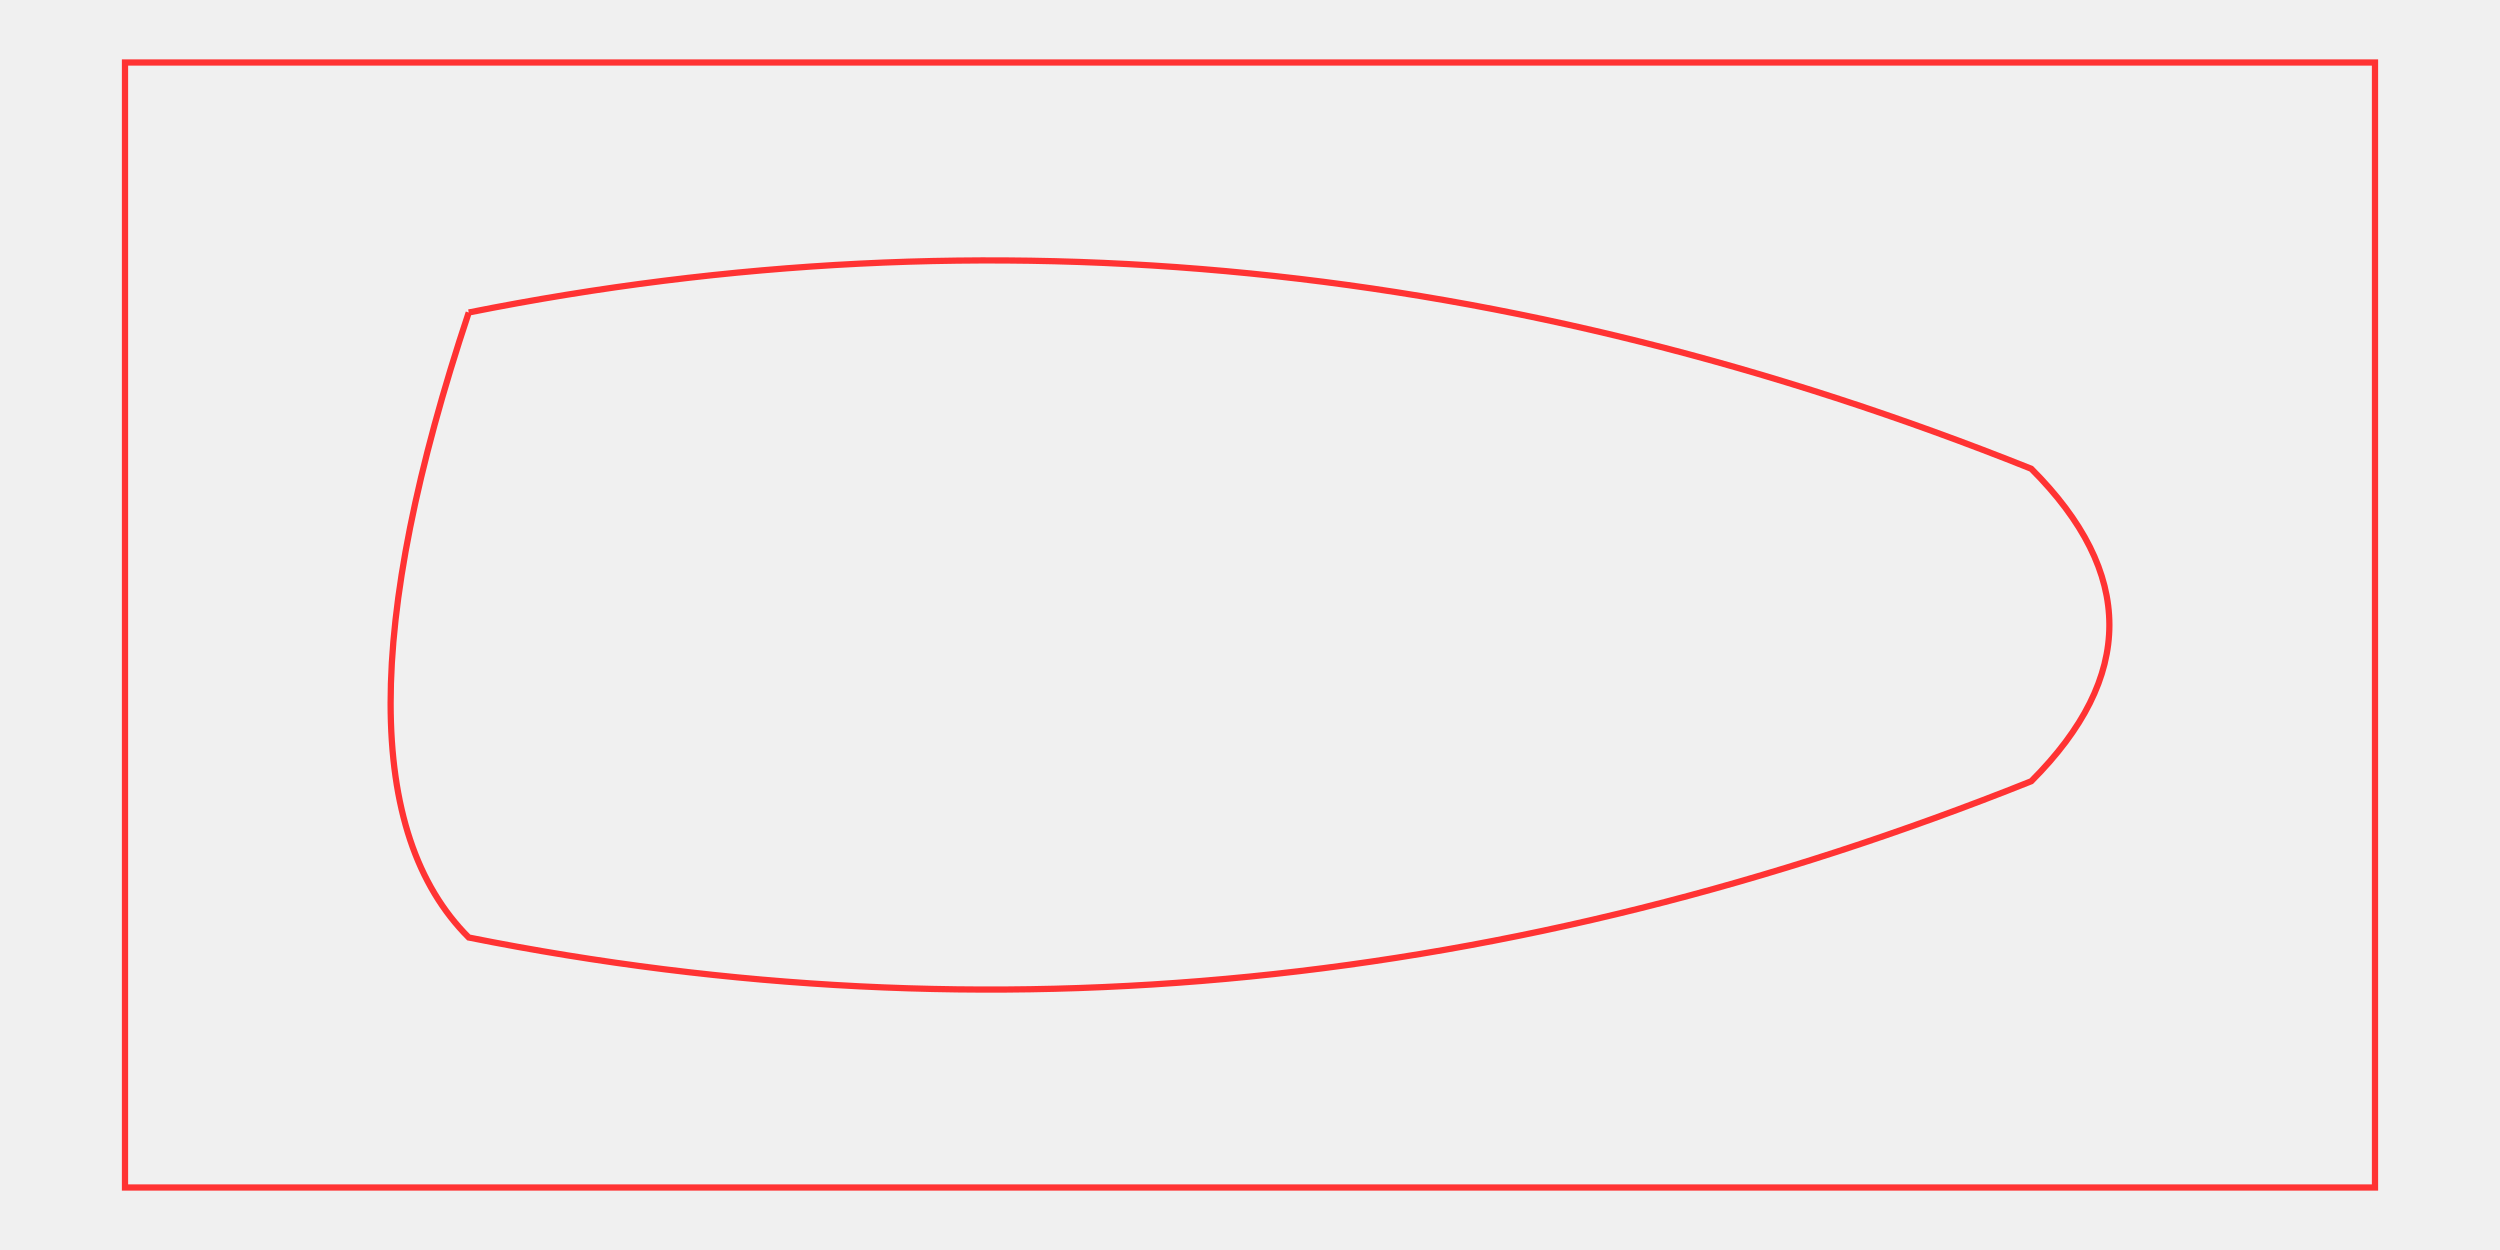
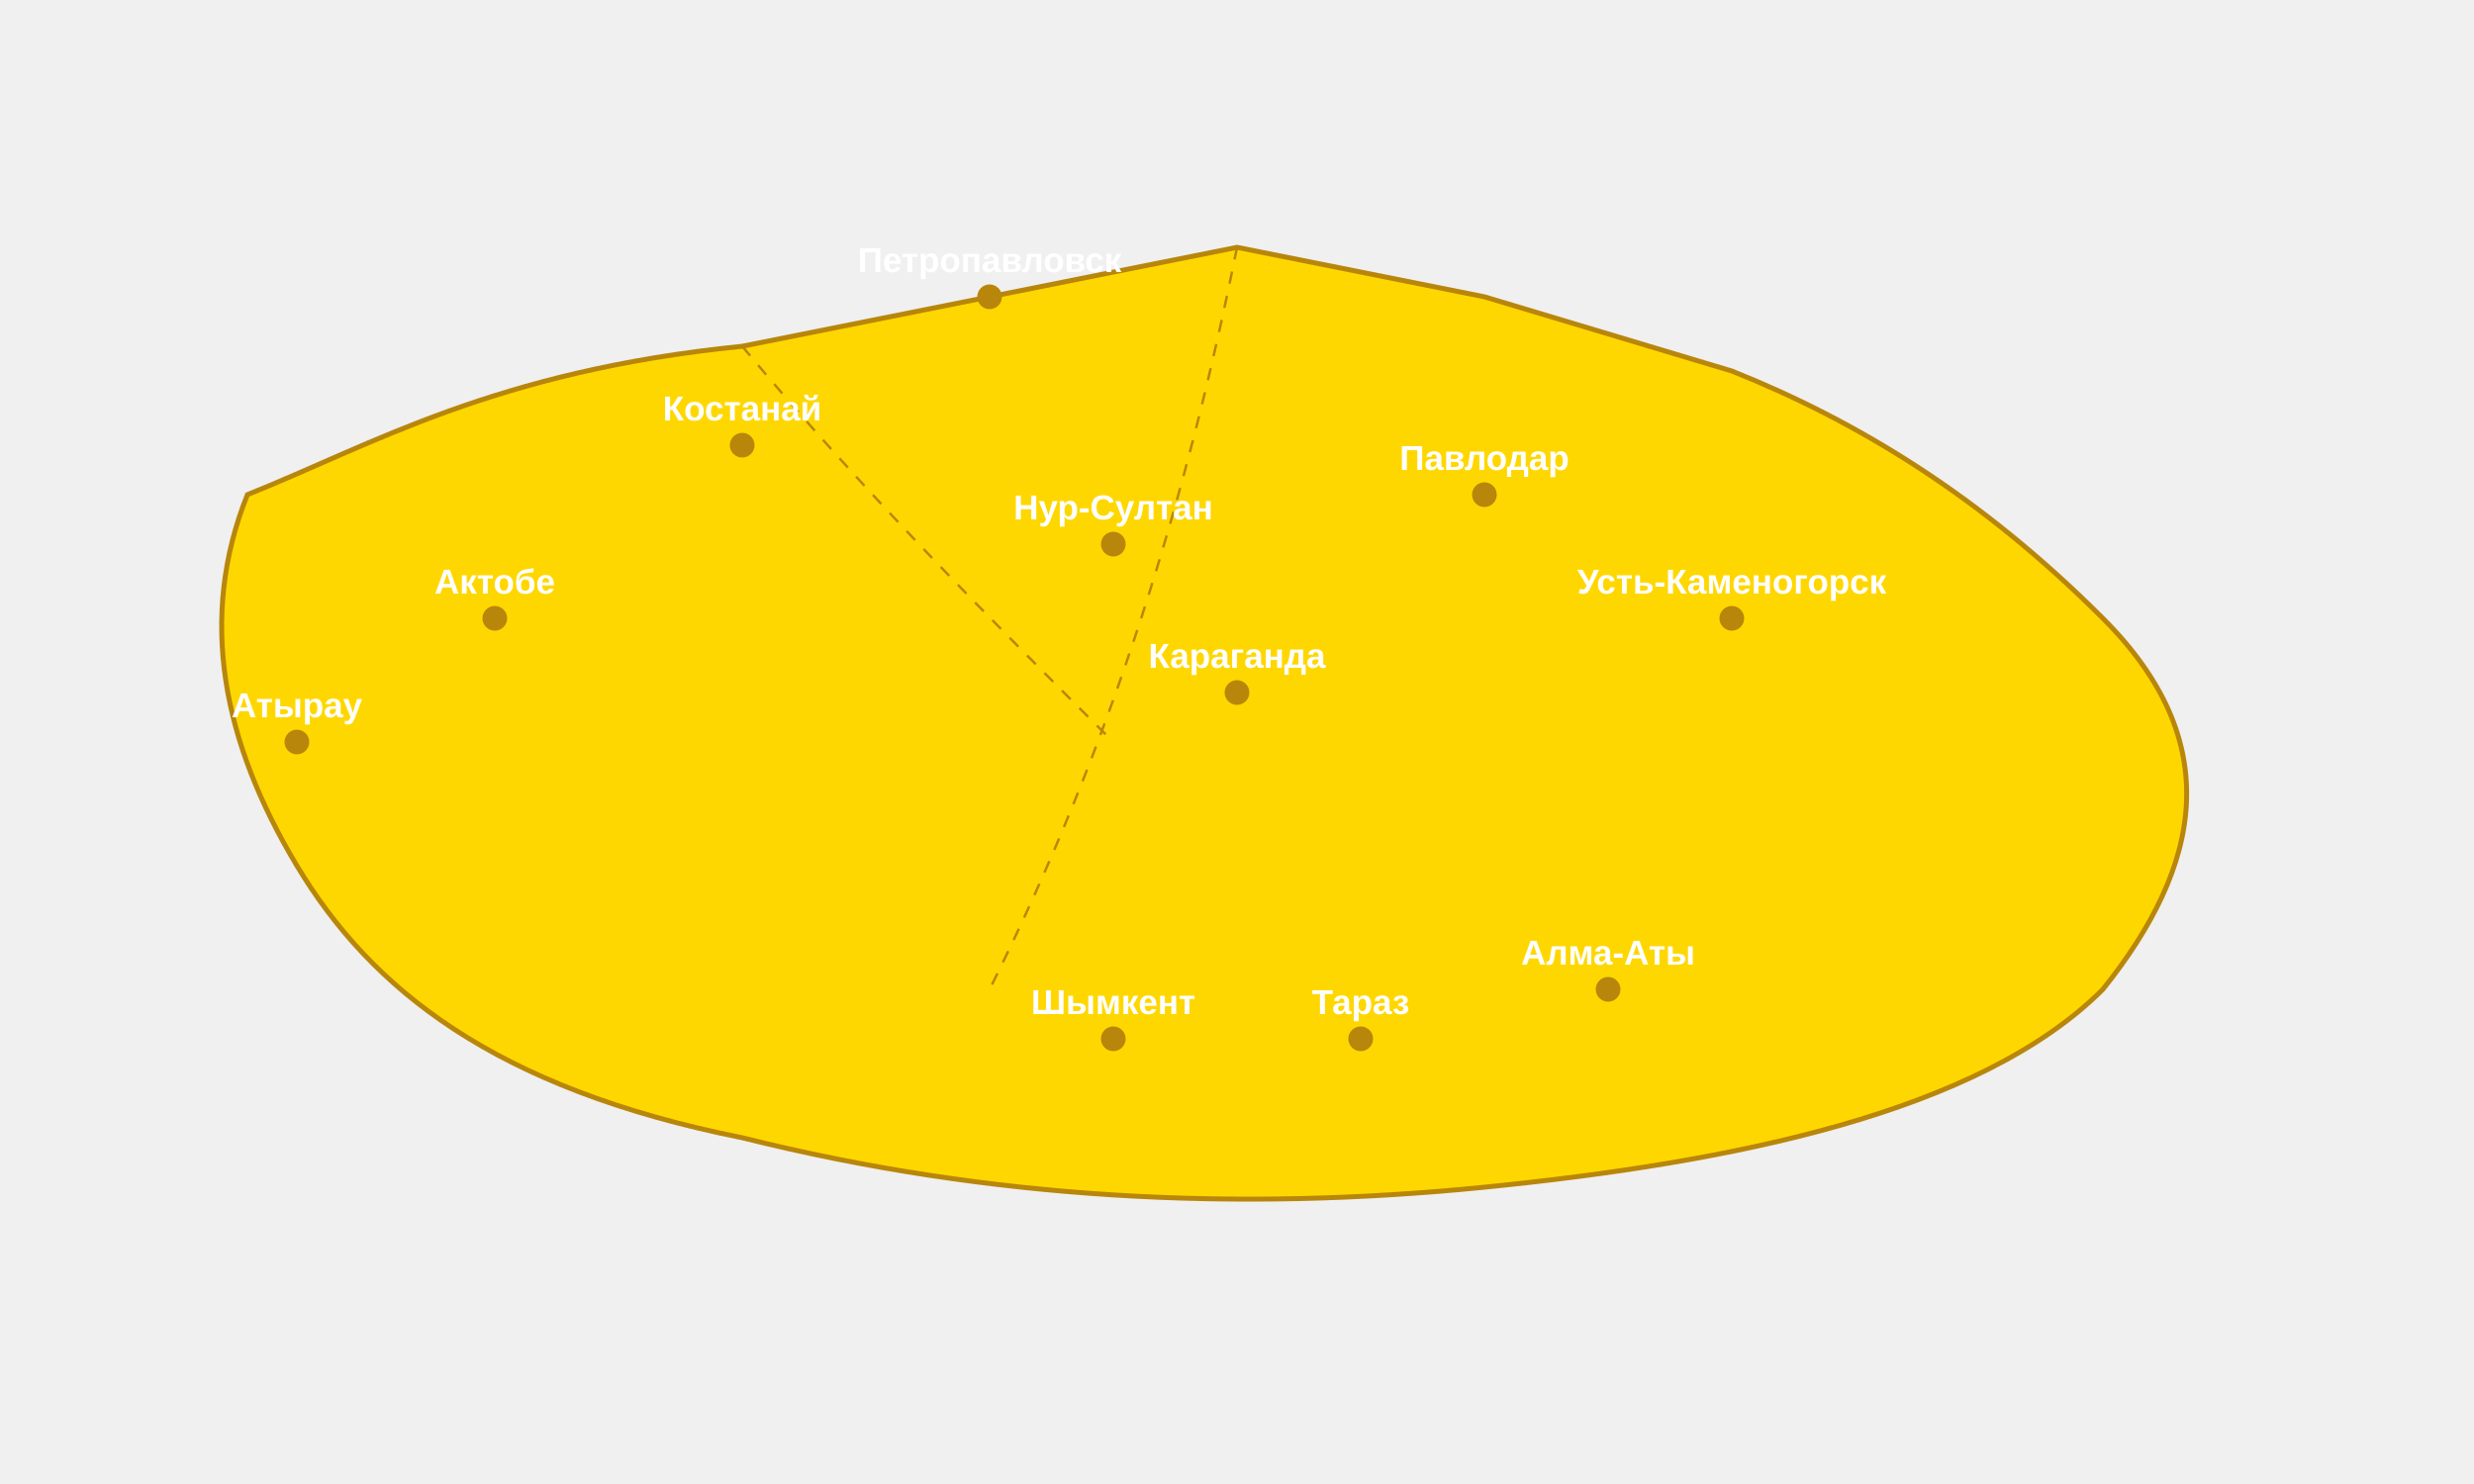
- <svg xmlns="http://www.w3.org/2000/svg" viewBox="0 0 800 400">
-   <path d="M40,20 L760,20 L760,380 L40,380 Z" fill="none" stroke="#ff3333" stroke-width="2" />
-   <path d="M150,100 Q400,50 650,150 Q700,200 650,250 Q400,350 150,300 Q100,250 150,100" fill="none" stroke="#ff3333" stroke-width="2" />
+ <svg xmlns="http://www.w3.org/2000/svg" viewBox="0 0 1000 600">
+   <path d="M100,200 C150,180 200,150 300,140 L400,120 L500,100 L600,120 L700,150             C750,170 800,200 850,250 C900,300 890,350 850,400 C800,450 700,470 600,480            C500,490 400,485 300,460 C200,440 150,400 120,350 C90,300 80,250 100,200 Z" fill="#FFD700" stroke="#B8860B" stroke-width="2" />
+   <path d="M300,140 C350,200 400,250 450,300 M500,100 C480,200 450,300 400,400" fill="none" stroke="#B8860B" stroke-width="1" stroke-dasharray="5,5" />
+   <g class="cities">
+     <g class="city">
+       <circle cx="450" cy="220" r="5" fill="#B8860B" />
+       <text x="450" y="210" class="city-name">Нур-Султан</text>
+     </g>
+     <g class="city">
+       <circle cx="400" cy="120" r="5" fill="#B8860B" />
+       <text x="400" y="110" class="city-name">Петропавловск</text>
+     </g>
+     <g class="city">
+       <circle cx="300" cy="180" r="5" fill="#B8860B" />
+       <text x="300" y="170" class="city-name">Костанай</text>
+     </g>
+     <g class="city">
+       <circle cx="600" cy="200" r="5" fill="#B8860B" />
+       <text x="600" y="190" class="city-name">Павлодар</text>
+     </g>
+     <g class="city">
+       <circle cx="700" cy="250" r="5" fill="#B8860B" />
+       <text x="700" y="240" class="city-name">Усть-Каменогорск</text>
+     </g>
+     <g class="city">
+       <circle cx="200" cy="250" r="5" fill="#B8860B" />
+       <text x="200" y="240" class="city-name">Актобе</text>
+     </g>
+     <g class="city">
+       <circle cx="120" cy="300" r="5" fill="#B8860B" />
+       <text x="120" y="290" class="city-name">Атырау</text>
+     </g>
+     <g class="city">
+       <circle cx="500" cy="280" r="5" fill="#B8860B" />
+       <text x="500" y="270" class="city-name">Караганда</text>
+     </g>
+     <g class="city">
+       <circle cx="650" cy="400" r="5" fill="#B8860B" />
+       <text x="650" y="390" class="city-name">Алма-Аты</text>
+     </g>
+     <g class="city">
+       <circle cx="450" cy="420" r="5" fill="#B8860B" />
+       <text x="450" y="410" class="city-name">Шымкент</text>
+     </g>
+     <g class="city">
+       <circle cx="550" cy="420" r="5" fill="#B8860B" />
+       <text x="550" y="410" class="city-name">Тараз</text>
+     </g>
+   </g>
+   <style>
+     .city-name {
+       font-family: Arial, sans-serif;
+       font-size: 14px;
+       fill: #ffffff;
+       text-anchor: middle;
+       font-weight: bold;
+     }
+     .city:hover circle {
+       r: 7;
+       transition: r 0.3s;
+     }
+     .city:hover text {
+       font-size: 16px;
+       transition: font-size 0.3s;
+     }
+   </style>
</svg>
